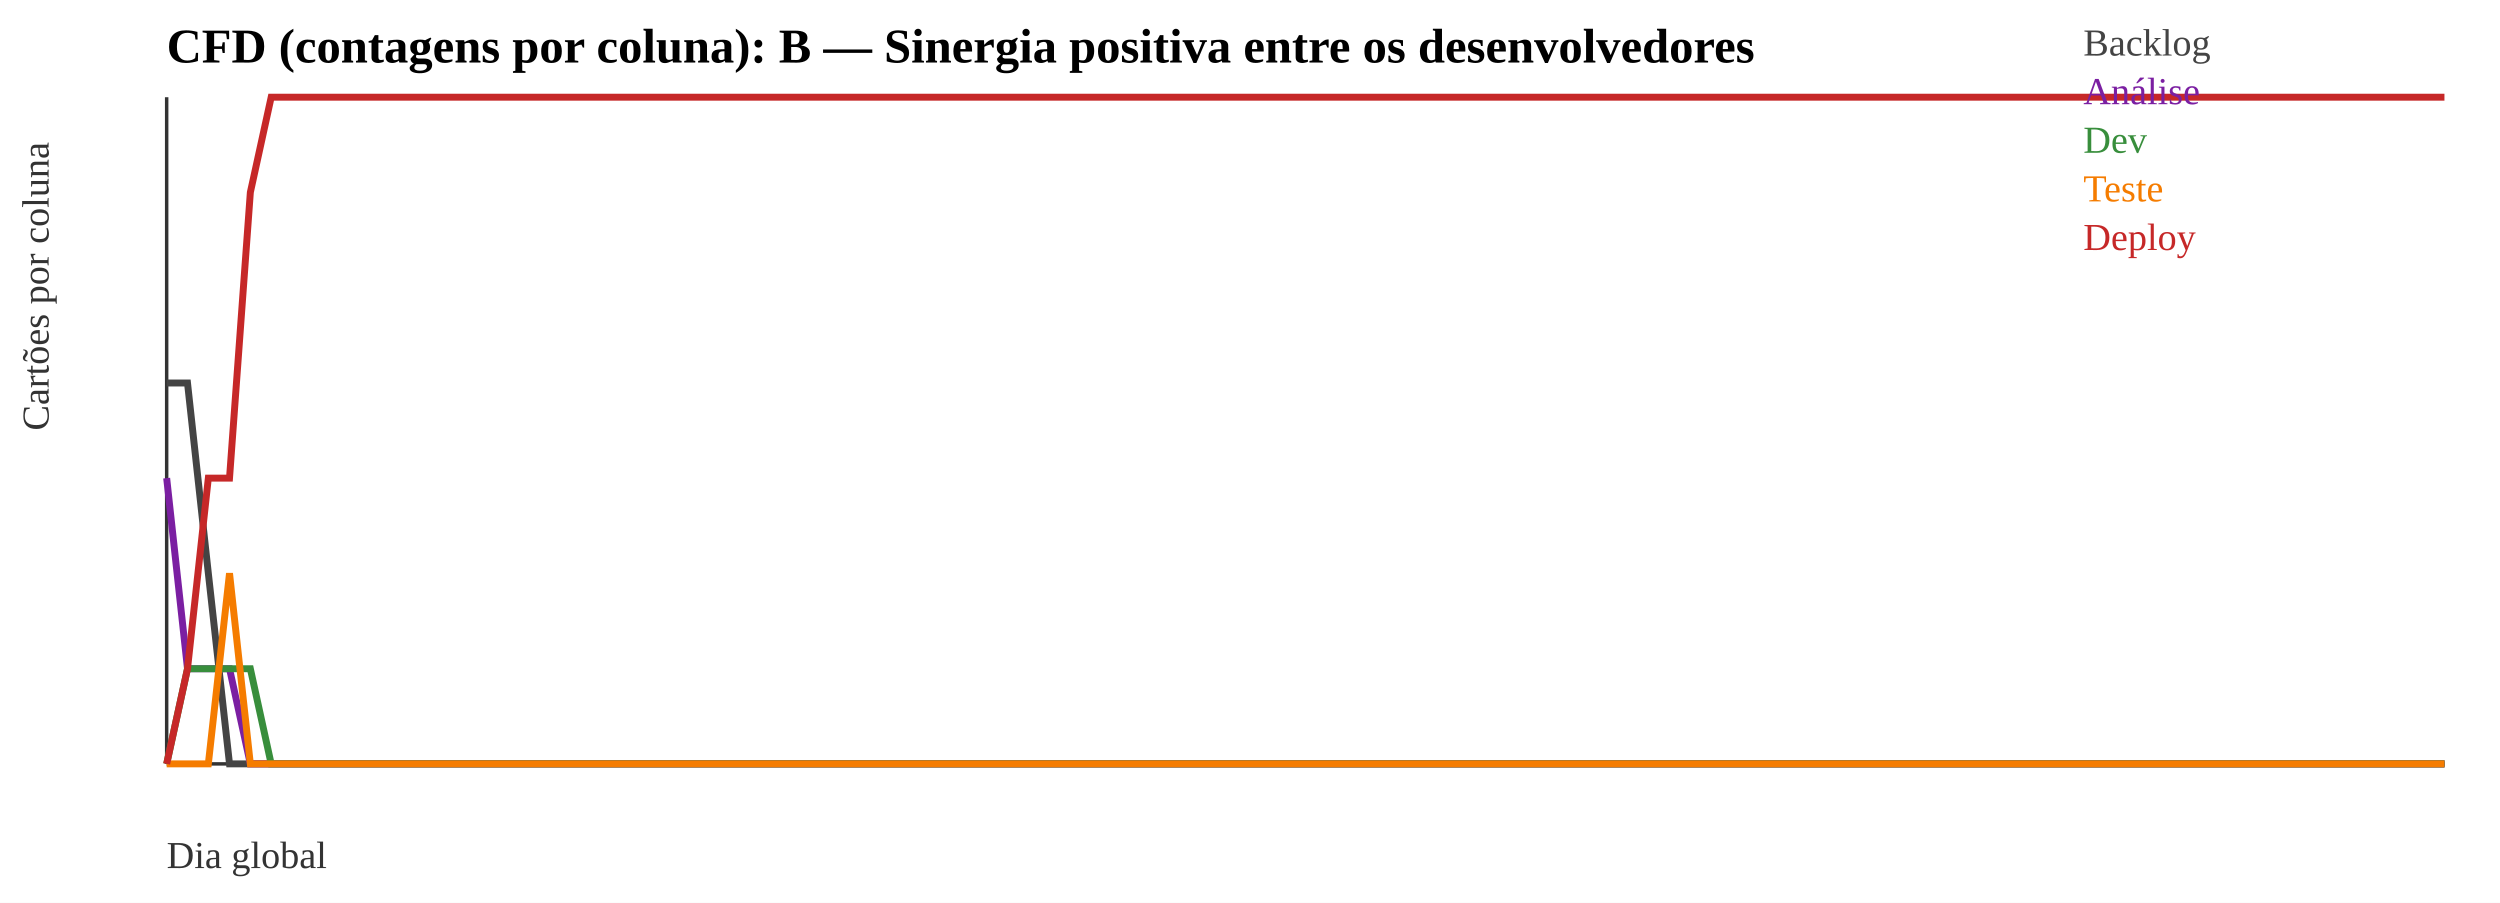
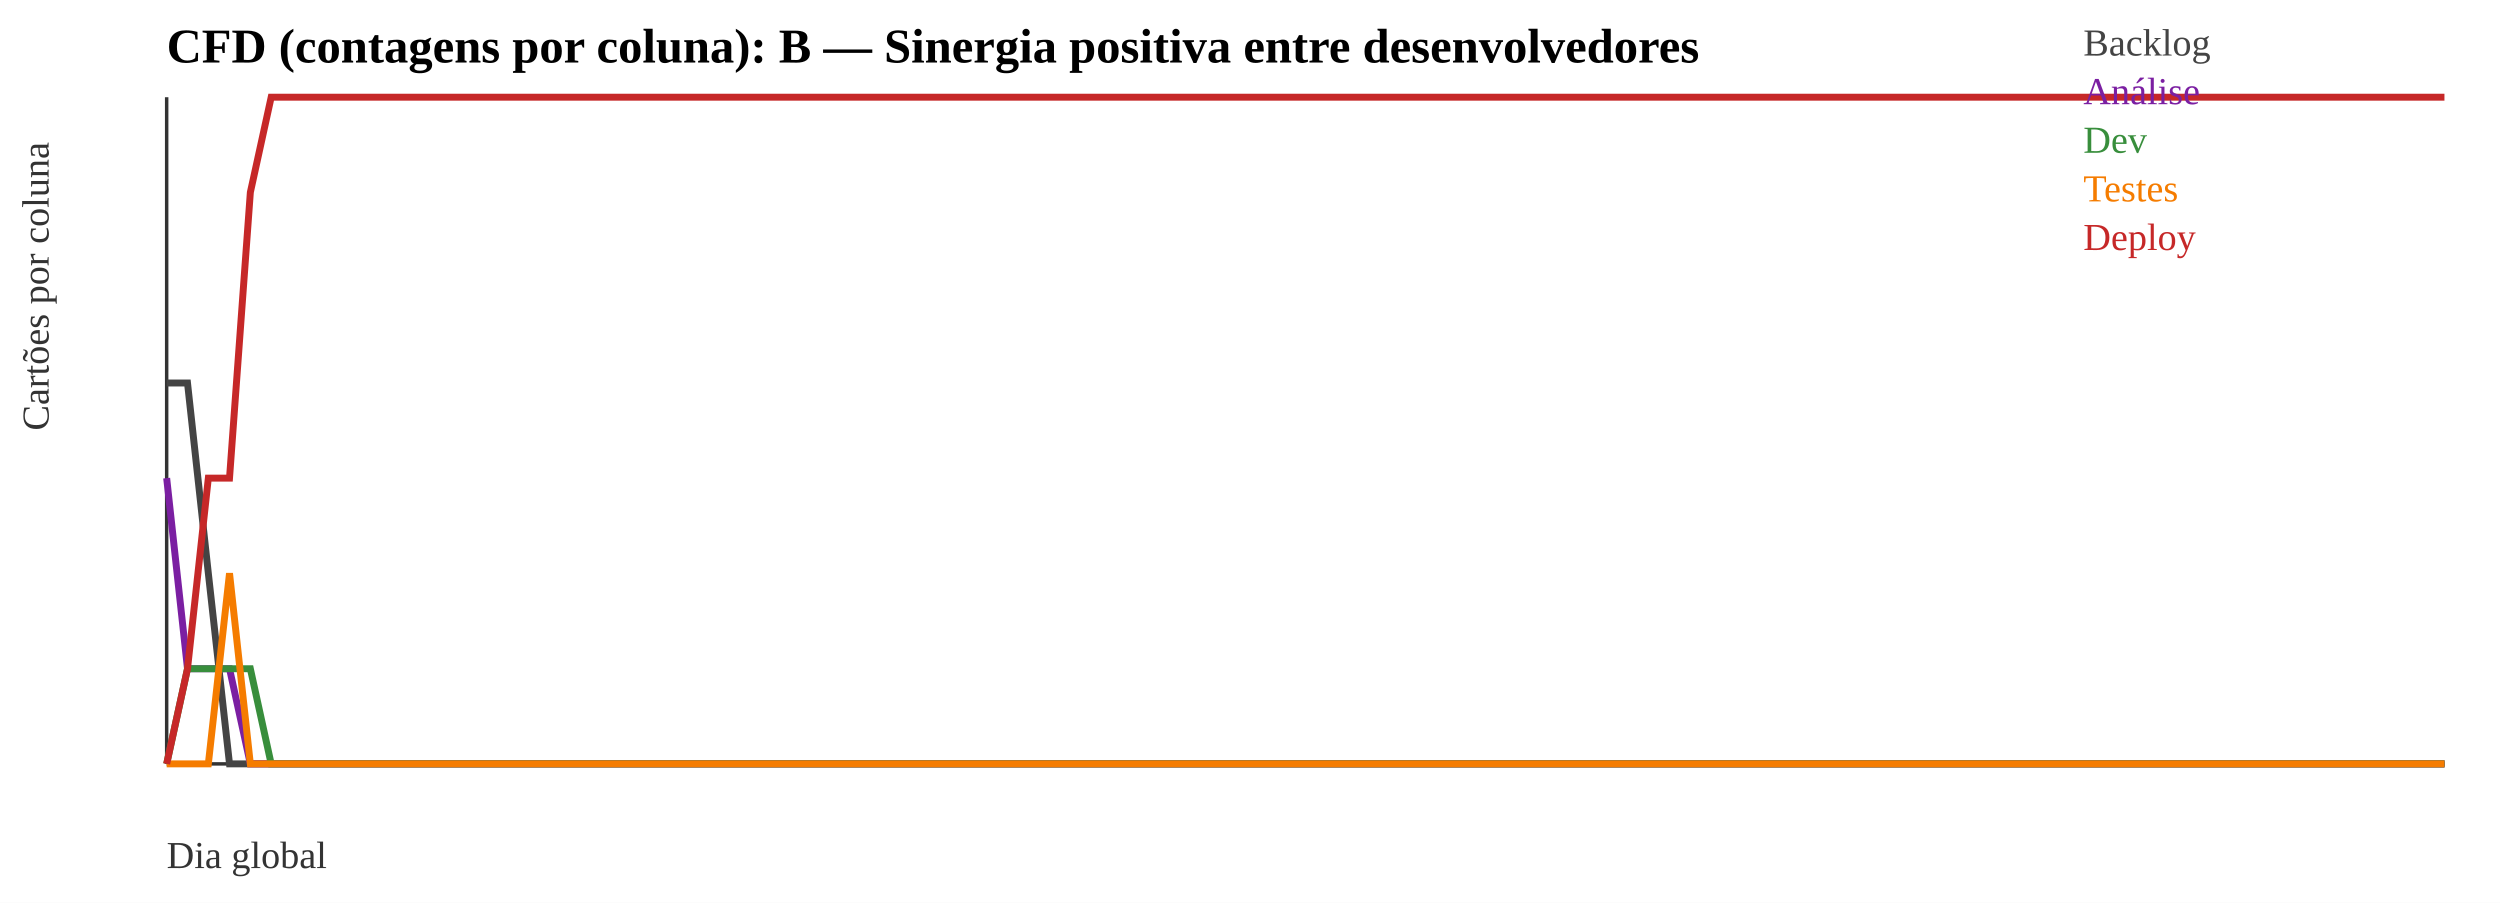
<svg xmlns="http://www.w3.org/2000/svg" width="720" height="260" viewBox="0 0 720 260">
  <rect width="100%" height="100%" fill="#ffffff" />
-   <text x="48" y="18" font-size="14" font-weight="bold">CFD (contagens por coluna): B — Sinergia positiva entre os desenvolvedores</text>
+   <text x="48" y="18" font-size="14" font-weight="bold">CFD (contagens por coluna): B — Sinergia positiva entre desenvolvedores</text>
  <line x1="48" y1="220" x2="704" y2="220" stroke="#333" />
  <line x1="48" y1="28" x2="48" y2="220" stroke="#333" />
  <polyline fill="none" stroke="#444" stroke-width="2" points="48.0,110.3 54.0,110.3 60.0,165.1 66.1,220.0 72.1,220.0 78.1,220.0 84.1,220.0 90.1,220.0 96.1,220.0 102.2,220.0 108.2,220.0 114.2,220.0 120.2,220.0 126.2,220.0 132.3,220.0 138.3,220.0 144.3,220.0 150.3,220.0 156.3,220.0 162.3,220.0 168.4,220.0 174.4,220.0 180.4,220.0 186.4,220.0 192.4,220.0 198.5,220.0 204.5,220.0 210.5,220.0 216.5,220.0 222.5,220.0 228.6,220.0 234.6,220.0 240.6,220.0 246.6,220.0 252.6,220.0 258.6,220.0 264.7,220.0 270.7,220.0 276.7,220.0 282.7,220.0 288.7,220.0 294.8,220.0 300.8,220.0 306.8,220.0 312.8,220.0 318.8,220.0 324.8,220.0 330.9,220.0 336.9,220.0 342.9,220.0 348.9,220.0 354.9,220.0 361.0,220.0 367.0,220.0 373.0,220.0 379.0,220.0 385.0,220.0 391.0,220.0 397.1,220.0 403.1,220.0 409.1,220.0 415.1,220.0 421.1,220.0 427.2,220.0 433.2,220.0 439.2,220.0 445.2,220.0 451.2,220.0 457.2,220.0 463.3,220.0 469.3,220.0 475.3,220.0 481.3,220.0 487.3,220.0 493.4,220.0 499.4,220.0 505.4,220.0 511.4,220.0 517.4,220.0 523.4,220.0 529.5,220.0 535.5,220.0 541.5,220.0 547.5,220.0 553.5,220.0 559.6,220.0 565.6,220.0 571.6,220.0 577.6,220.0 583.6,220.0 589.7,220.0 595.7,220.0 601.7,220.0 607.7,220.0 613.7,220.0 619.7,220.0 625.8,220.0 631.8,220.0 637.8,220.0 643.8,220.0 649.8,220.0 655.9,220.0 661.9,220.0 667.9,220.0 673.9,220.0 679.9,220.0 685.9,220.0 692.0,220.0 698.0,220.0 704.0,220.0" />
  <polyline fill="none" stroke="#7b1fa2" stroke-width="2" points="48.0,137.7 54.0,192.6 60.0,192.6 66.1,192.6 72.1,220.0 78.1,220.0 84.1,220.0 90.1,220.0 96.1,220.0 102.2,220.0 108.2,220.0 114.2,220.0 120.2,220.0 126.2,220.0 132.3,220.0 138.3,220.0 144.3,220.0 150.3,220.0 156.3,220.0 162.3,220.0 168.4,220.0 174.4,220.0 180.4,220.0 186.4,220.0 192.4,220.0 198.5,220.0 204.5,220.0 210.5,220.0 216.5,220.0 222.5,220.0 228.6,220.0 234.6,220.0 240.6,220.0 246.6,220.0 252.6,220.0 258.6,220.0 264.7,220.0 270.7,220.0 276.7,220.0 282.7,220.0 288.7,220.0 294.8,220.0 300.8,220.0 306.8,220.0 312.8,220.0 318.8,220.0 324.8,220.0 330.9,220.0 336.9,220.0 342.9,220.0 348.9,220.0 354.9,220.0 361.0,220.0 367.0,220.0 373.0,220.0 379.0,220.0 385.0,220.0 391.0,220.0 397.1,220.0 403.1,220.0 409.1,220.0 415.1,220.0 421.1,220.0 427.2,220.0 433.2,220.0 439.2,220.0 445.2,220.0 451.2,220.0 457.2,220.0 463.3,220.0 469.3,220.0 475.3,220.0 481.3,220.0 487.3,220.0 493.4,220.0 499.4,220.0 505.4,220.0 511.4,220.0 517.4,220.0 523.4,220.0 529.5,220.0 535.5,220.0 541.5,220.0 547.5,220.0 553.5,220.0 559.6,220.0 565.6,220.0 571.6,220.0 577.6,220.0 583.6,220.0 589.7,220.0 595.7,220.0 601.7,220.0 607.7,220.0 613.7,220.0 619.7,220.0 625.8,220.0 631.8,220.0 637.8,220.0 643.8,220.0 649.8,220.0 655.9,220.0 661.9,220.0 667.9,220.0 673.9,220.0 679.9,220.0 685.9,220.0 692.0,220.0 698.0,220.0 704.0,220.0" />
  <polyline fill="none" stroke="#388e3c" stroke-width="2" points="48.0,220.0 54.0,192.6 60.0,192.6 66.1,192.6 72.1,192.6 78.1,220.0 84.1,220.0 90.1,220.0 96.1,220.0 102.2,220.0 108.2,220.0 114.2,220.0 120.2,220.0 126.2,220.0 132.3,220.0 138.3,220.0 144.3,220.0 150.3,220.0 156.3,220.0 162.3,220.0 168.4,220.0 174.4,220.0 180.4,220.0 186.4,220.0 192.4,220.0 198.5,220.0 204.5,220.0 210.5,220.0 216.5,220.0 222.5,220.0 228.6,220.0 234.6,220.0 240.6,220.0 246.6,220.0 252.6,220.0 258.6,220.0 264.7,220.0 270.7,220.0 276.7,220.0 282.7,220.0 288.7,220.0 294.8,220.0 300.8,220.0 306.8,220.0 312.8,220.0 318.8,220.0 324.8,220.0 330.9,220.0 336.9,220.0 342.9,220.0 348.9,220.0 354.9,220.0 361.0,220.0 367.0,220.0 373.0,220.0 379.0,220.0 385.0,220.0 391.0,220.0 397.1,220.0 403.1,220.0 409.1,220.0 415.1,220.0 421.1,220.0 427.2,220.0 433.2,220.0 439.2,220.0 445.2,220.0 451.2,220.0 457.2,220.0 463.3,220.0 469.3,220.0 475.3,220.0 481.3,220.0 487.3,220.0 493.4,220.0 499.4,220.0 505.4,220.0 511.4,220.0 517.4,220.0 523.4,220.0 529.5,220.0 535.5,220.0 541.5,220.0 547.5,220.0 553.5,220.0 559.6,220.0 565.6,220.0 571.6,220.0 577.6,220.0 583.6,220.0 589.7,220.0 595.7,220.0 601.7,220.0 607.7,220.0 613.7,220.0 619.7,220.0 625.8,220.0 631.8,220.0 637.8,220.0 643.8,220.0 649.8,220.0 655.9,220.0 661.9,220.0 667.9,220.0 673.9,220.0 679.9,220.0 685.9,220.0 692.0,220.0 698.0,220.0 704.0,220.0" />
  <polyline fill="none" stroke="#f57c00" stroke-width="2" points="48.0,220.0 54.0,220.0 60.0,220.0 66.1,165.1 72.1,220.0 78.1,220.0 84.1,220.0 90.1,220.0 96.1,220.0 102.2,220.0 108.2,220.0 114.2,220.0 120.2,220.0 126.2,220.0 132.3,220.0 138.3,220.0 144.3,220.0 150.3,220.0 156.3,220.0 162.3,220.0 168.4,220.0 174.4,220.0 180.4,220.0 186.4,220.0 192.4,220.0 198.5,220.0 204.5,220.0 210.5,220.0 216.5,220.0 222.5,220.0 228.6,220.0 234.6,220.0 240.6,220.0 246.6,220.0 252.6,220.0 258.6,220.0 264.7,220.0 270.7,220.0 276.7,220.0 282.7,220.0 288.7,220.0 294.8,220.0 300.8,220.0 306.8,220.0 312.8,220.0 318.8,220.0 324.8,220.0 330.9,220.0 336.9,220.0 342.9,220.0 348.9,220.0 354.9,220.0 361.0,220.0 367.0,220.0 373.0,220.0 379.0,220.0 385.0,220.0 391.0,220.0 397.1,220.0 403.1,220.0 409.1,220.0 415.1,220.0 421.1,220.0 427.2,220.0 433.2,220.0 439.2,220.0 445.2,220.0 451.2,220.0 457.2,220.0 463.3,220.0 469.3,220.0 475.3,220.0 481.3,220.0 487.3,220.0 493.4,220.0 499.4,220.0 505.4,220.0 511.4,220.0 517.4,220.0 523.4,220.0 529.5,220.0 535.5,220.0 541.5,220.0 547.5,220.0 553.5,220.0 559.6,220.0 565.6,220.0 571.6,220.0 577.6,220.0 583.6,220.0 589.7,220.0 595.7,220.0 601.7,220.0 607.7,220.0 613.7,220.0 619.7,220.0 625.8,220.0 631.8,220.0 637.8,220.0 643.8,220.0 649.8,220.0 655.9,220.0 661.9,220.0 667.9,220.0 673.9,220.0 679.9,220.0 685.9,220.0 692.0,220.0 698.0,220.0 704.0,220.0" />
  <polyline fill="none" stroke="#c62828" stroke-width="2" points="48.0,220.0 54.0,192.6 60.0,137.7 66.1,137.7 72.1,55.4 78.1,28.0 84.1,28.0 90.1,28.0 96.1,28.0 102.2,28.0 108.2,28.0 114.2,28.0 120.2,28.0 126.2,28.0 132.3,28.0 138.3,28.0 144.3,28.0 150.3,28.0 156.3,28.0 162.3,28.0 168.4,28.0 174.4,28.0 180.4,28.0 186.4,28.0 192.4,28.0 198.5,28.0 204.5,28.0 210.5,28.0 216.5,28.0 222.5,28.0 228.6,28.0 234.6,28.0 240.6,28.0 246.6,28.0 252.6,28.0 258.6,28.0 264.7,28.0 270.7,28.0 276.7,28.0 282.7,28.0 288.7,28.0 294.8,28.0 300.8,28.0 306.8,28.0 312.8,28.0 318.8,28.0 324.8,28.0 330.9,28.0 336.9,28.0 342.9,28.0 348.9,28.0 354.9,28.0 361.0,28.0 367.0,28.0 373.0,28.0 379.0,28.0 385.0,28.0 391.0,28.0 397.1,28.0 403.1,28.0 409.1,28.0 415.1,28.0 421.1,28.0 427.2,28.0 433.2,28.0 439.2,28.0 445.2,28.0 451.2,28.0 457.2,28.0 463.3,28.0 469.3,28.0 475.3,28.0 481.3,28.0 487.3,28.0 493.4,28.0 499.4,28.0 505.4,28.0 511.4,28.0 517.4,28.0 523.4,28.0 529.5,28.0 535.5,28.0 541.5,28.0 547.5,28.0 553.5,28.0 559.6,28.0 565.6,28.0 571.6,28.0 577.6,28.0 583.6,28.0 589.7,28.0 595.7,28.0 601.7,28.0 607.7,28.0 613.7,28.0 619.7,28.0 625.8,28.0 631.8,28.0 637.8,28.0 643.8,28.0 649.8,28.0 655.9,28.0 661.9,28.0 667.9,28.0 673.9,28.0 679.9,28.0 685.9,28.0 692.0,28.0 698.0,28.0 704.0,28.0" />
  <text x="48" y="250" font-size="11" fill="#333">Dia global</text>
  <text transform="translate(14,124) rotate(-90)" font-size="11" fill="#333">Cartões por coluna</text>
  <text x="600" y="16" font-size="11" fill="#444">Backlog</text>
  <text x="600" y="30" font-size="11" fill="#7b1fa2">Análise</text>
  <text x="600" y="44" font-size="11" fill="#388e3c">Dev</text>
-   <text x="600" y="58" font-size="11" fill="#f57c00">Teste</text>
+   <text x="600" y="58" font-size="11" fill="#f57c00">Testes</text>
  <text x="600" y="72" font-size="11" fill="#c62828">Deploy</text>
</svg>
